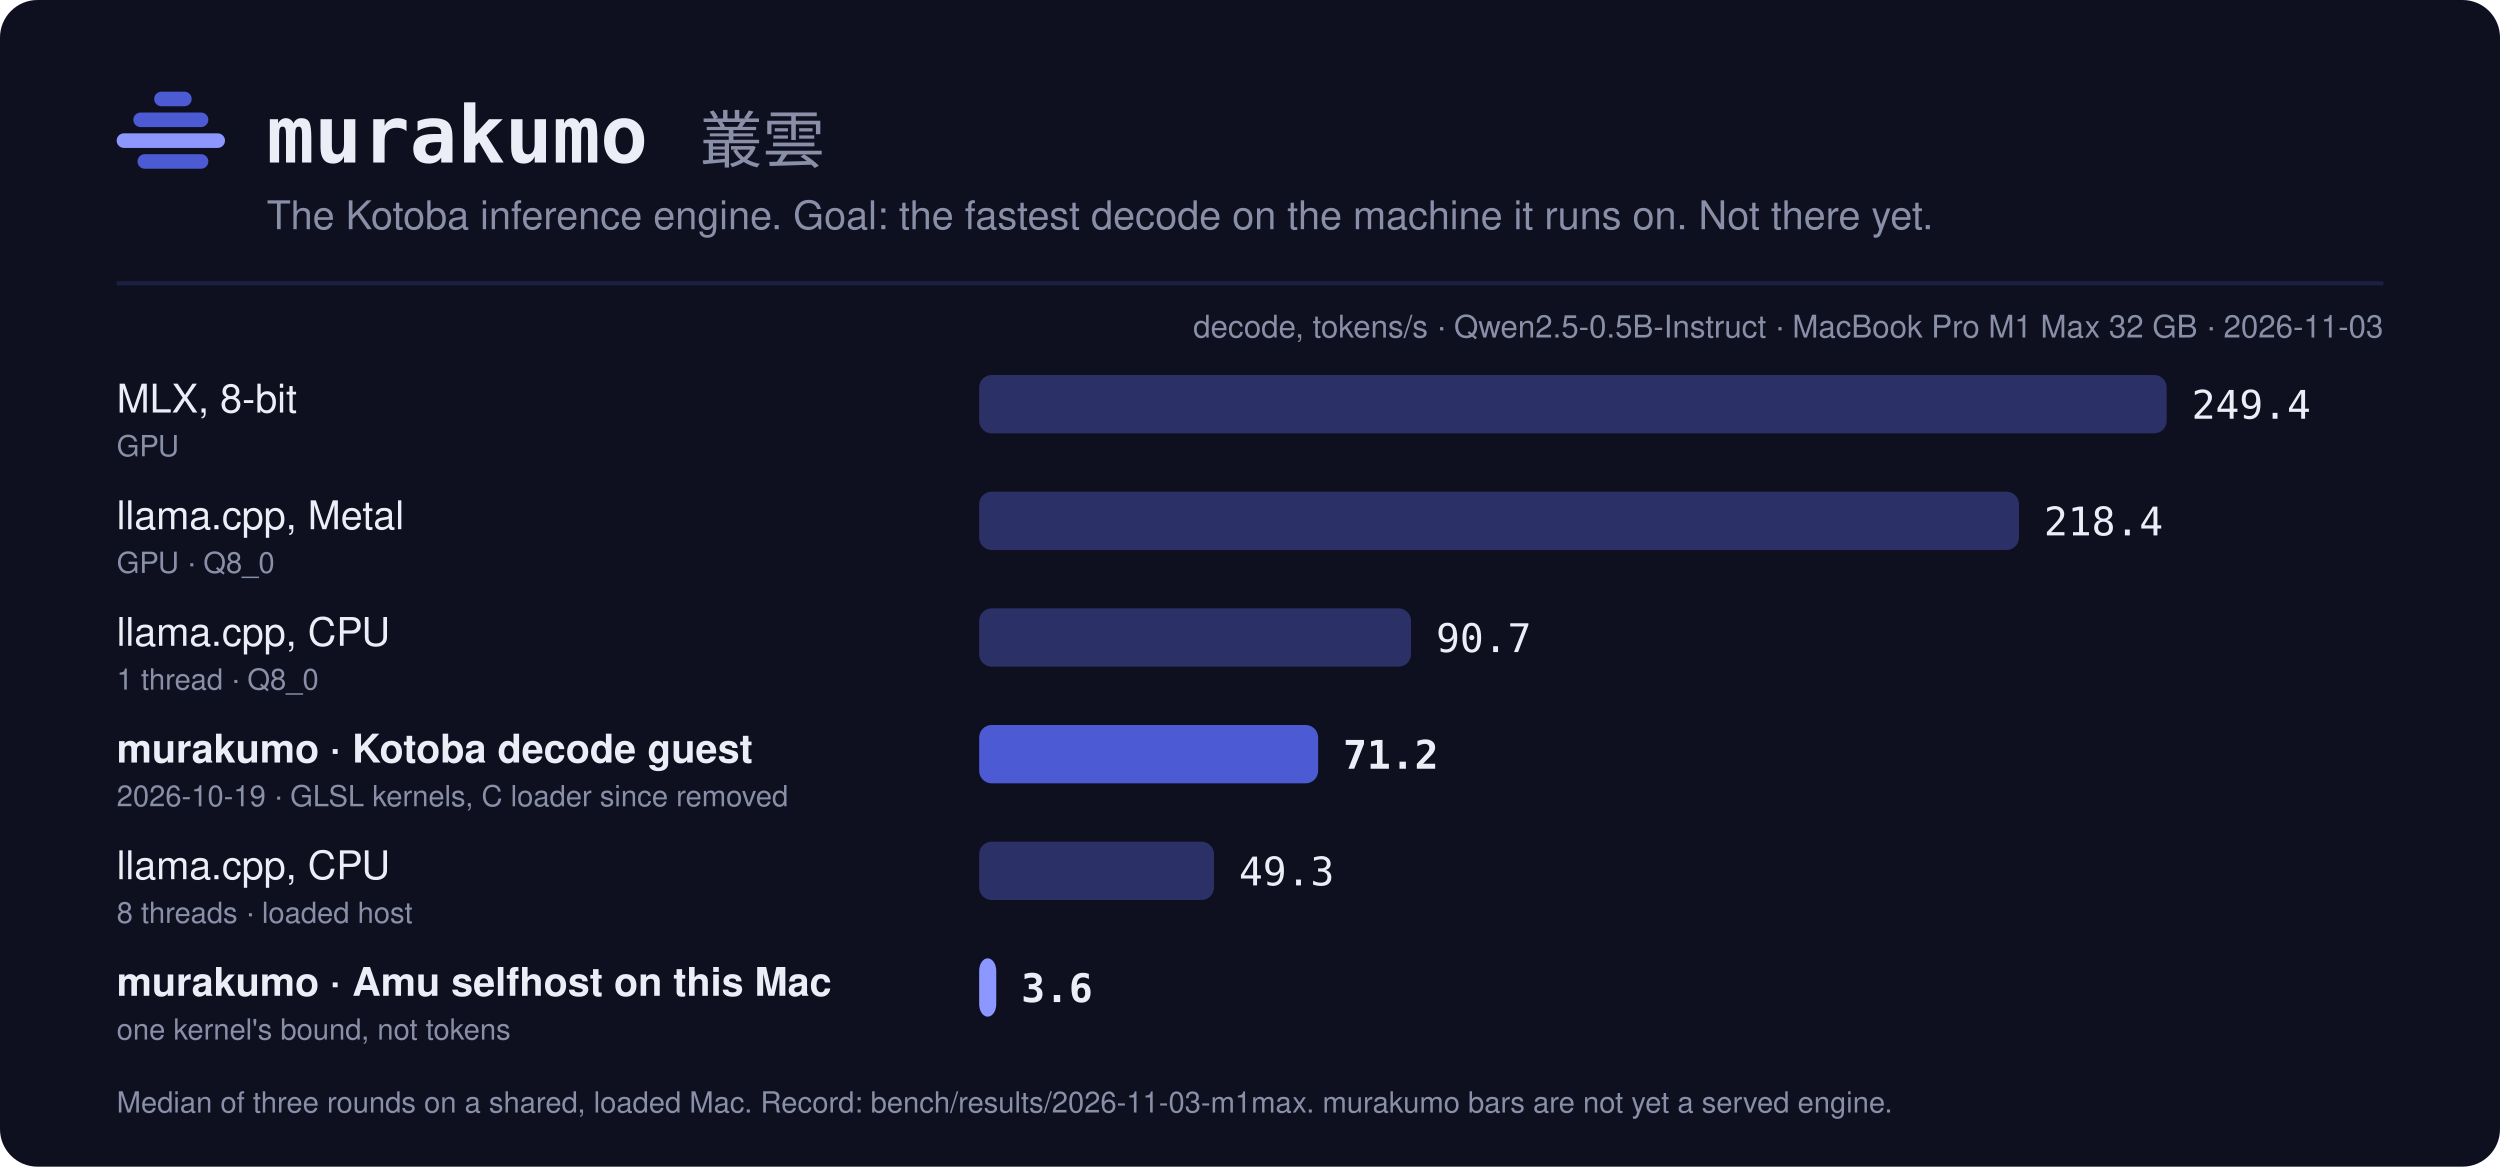
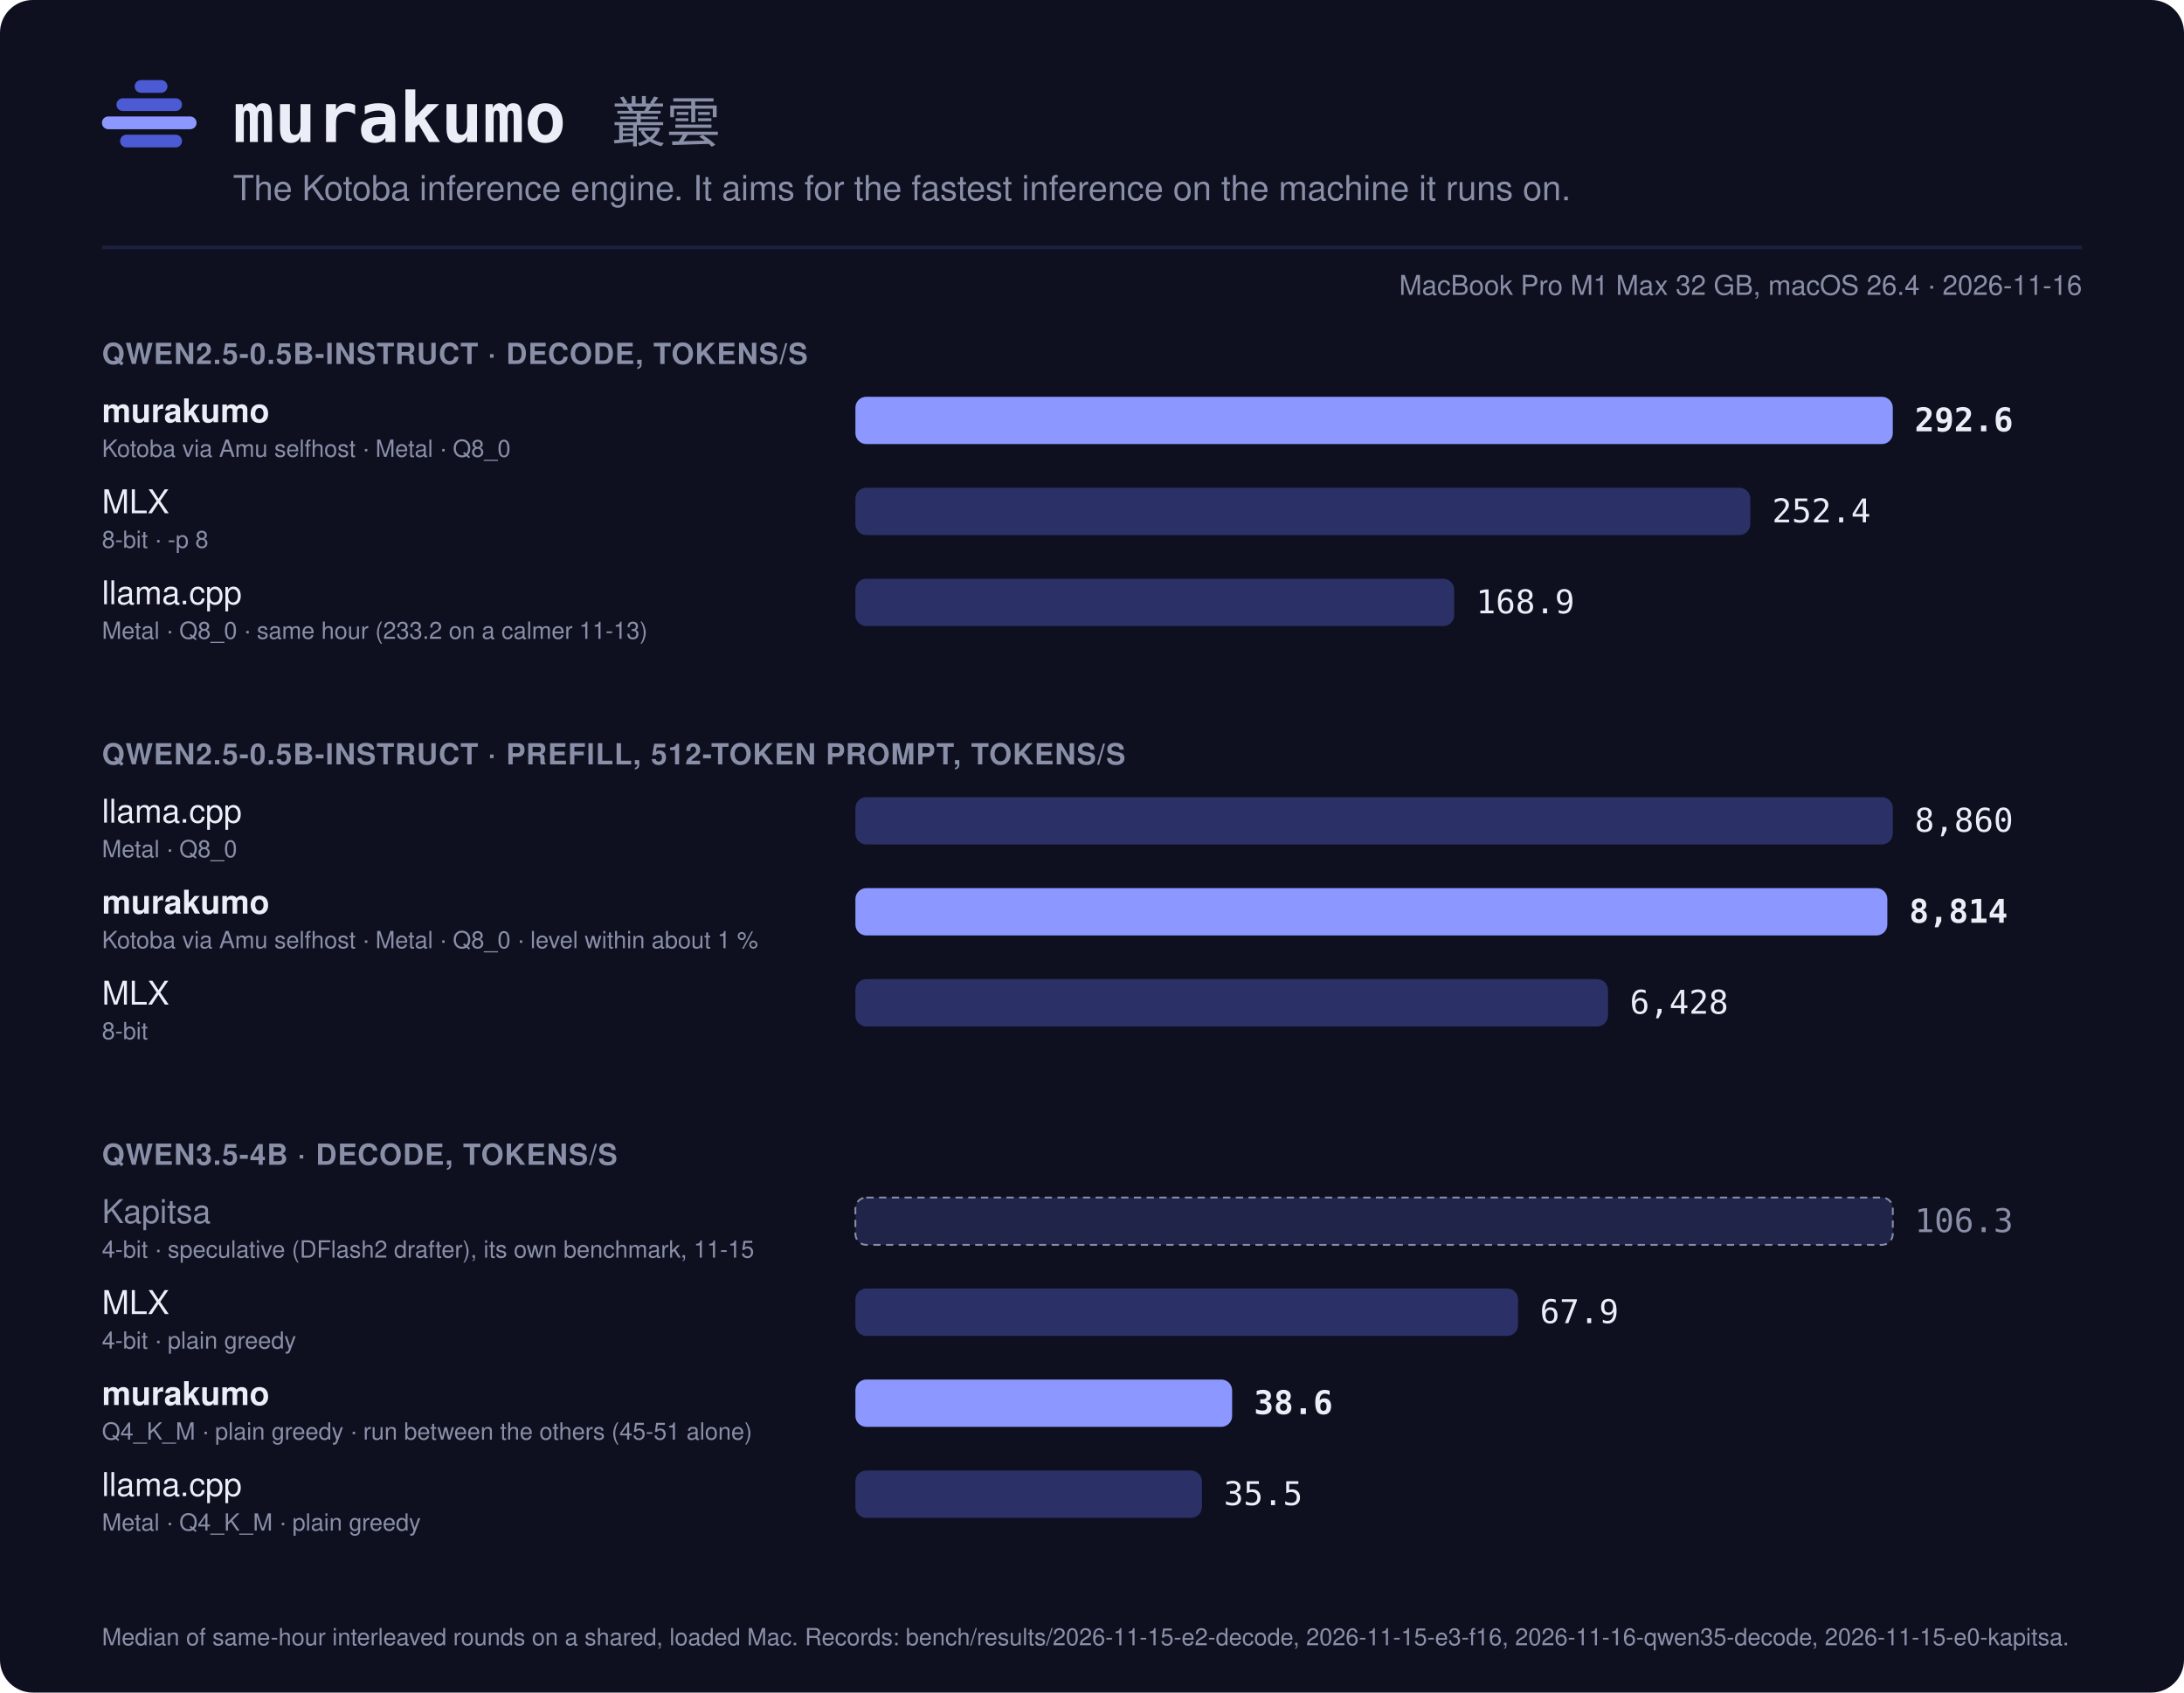
- <svg xmlns="http://www.w3.org/2000/svg" viewBox="0 0 1200 560" width="1200" height="560" role="img" aria-label="murakumo, the Kotoba inference engine. Decode tokens per second on a MacBook Pro M1 Max: MLX, 8-bit (GPU) 249.4; llama.cpp, Metal (GPU · Q8_0) 218.4; llama.cpp, CPU (1 thread · Q8_0) 90.7; murakumo · Kotoba decode guest (2026-10-19 · GLSL kernels, C loader since removed) 71.2; llama.cpp, CPU (8 threads · loaded host) 49.3; murakumo · Amu selfhost on this Mac (one kernel's bound, not tokens) 3.6.">
-   <rect width="1200" height="560" rx="18" fill="#0E1020" />
+ <svg xmlns="http://www.w3.org/2000/svg" viewBox="0 0 1200 930" width="1200" height="930" role="img" aria-label="murakumo, the Kotoba inference engine. MacBook Pro M1 Max 32 GB, macOS 26.4, 2026-11-16. Qwen2.5-0.5B-Instruct · decode, tokens/s: murakumo (Kotoba via Amu selfhost · Metal · Q8_0) 292.6, MLX (8-bit · -p 8) 252.4, llama.cpp (Metal · Q8_0 · same hour (233.2 on a calmer 11-13)) 168.9; Qwen2.5-0.5B-Instruct · prefill, 512-token prompt, tokens/s: llama.cpp (Metal · Q8_0) 8,860, murakumo (Kotoba via Amu selfhost · Metal · Q8_0 · level within about 1 %) 8,814, MLX (8-bit) 6,428; Qwen3.5-4B · decode, tokens/s: Kapitsa (4-bit · speculative (DFlash2 drafter), its own benchmark, 11-15) 106.3, MLX (4-bit · plain greedy) 67.9, murakumo (Q4_K_M · plain greedy · run between the others (45-51 alone)) 38.6, llama.cpp (Metal · Q4_K_M · plain greedy) 35.5.">
+   <rect width="1200" height="930" rx="18" fill="#0E1020" />
  <g transform="translate(56 44) scale(1.0)">
    <rect x="18" y="0" width="18" height="7" rx="3.5" fill="#4C5BD4" />
    <rect x="8" y="10" width="36" height="7" rx="3.5" fill="#4C5BD4" />
    <rect x="0" y="20" width="52" height="7" rx="3.5" fill="#8C98FF" />
    <rect x="10" y="30" width="34" height="7" rx="3.5" fill="#4C5BD4" />
  </g>
  <text x="128" y="78" font-family="ui-monospace, SFMono-Regular, Menlo, monospace" font-size="38" font-weight="700" fill="#ECEEF7">murakumo</text>
  <text x="336" y="78" font-family="Hiragino Sans, Noto Sans JP, sans-serif" font-size="30" fill="#8A8FA8">叢雲</text>
-   <text x="128" y="110" font-family="ui-sans-serif, -apple-system, Helvetica, Arial, sans-serif" font-size="19" fill="#8A8FA8">The Kotoba inference engine. Goal: the fastest decode on the machine it runs on. Not there yet.</text>
+   <text x="128" y="110" font-family="ui-sans-serif, -apple-system, Helvetica, Arial, sans-serif" font-size="19" fill="#8A8FA8">The Kotoba inference engine. It aims for the fastest inference on the machine it runs on.</text>
  <line x1="56" y1="136" x2="1144" y2="136" stroke="#1C2040" stroke-width="2" />
-   <text x="1144" y="162" text-anchor="end" font-family="ui-sans-serif, -apple-system, Helvetica, Arial, sans-serif" font-size="15" fill="#8A8FA8">decode, tokens/s · Qwen2.5-0.5B-Instruct · MacBook Pro M1 Max 32 GB · 2026-11-03</text>
-   <text x="56" y="198" font-family="ui-sans-serif, -apple-system, Helvetica, Arial, sans-serif" font-size="19" font-weight="500" fill="#ECEEF7">MLX, 8-bit</text>
-   <text x="56" y="219" font-family="ui-sans-serif, -apple-system, Helvetica, Arial, sans-serif" font-size="14" fill="#8A8FA8">GPU</text>
-   <rect x="470" y="180" width="570.0" height="28" rx="6" fill="#2B3166" />
-   <text x="1052.0" y="201" font-family="ui-monospace, SFMono-Regular, Menlo, monospace" font-size="19" font-weight="500" fill="#ECEEF7">249.4</text>
-   <text x="56" y="254" font-family="ui-sans-serif, -apple-system, Helvetica, Arial, sans-serif" font-size="19" font-weight="500" fill="#ECEEF7">llama.cpp, Metal</text>
-   <text x="56" y="275" font-family="ui-sans-serif, -apple-system, Helvetica, Arial, sans-serif" font-size="14" fill="#8A8FA8">GPU · Q8_0</text>
-   <rect x="470" y="236" width="499.1" height="28" rx="6" fill="#2B3166" />
-   <text x="981.1" y="257" font-family="ui-monospace, SFMono-Regular, Menlo, monospace" font-size="19" font-weight="500" fill="#ECEEF7">218.4</text>
-   <text x="56" y="310" font-family="ui-sans-serif, -apple-system, Helvetica, Arial, sans-serif" font-size="19" font-weight="500" fill="#ECEEF7">llama.cpp, CPU</text>
-   <text x="56" y="331" font-family="ui-sans-serif, -apple-system, Helvetica, Arial, sans-serif" font-size="14" fill="#8A8FA8">1 thread · Q8_0</text>
-   <rect x="470" y="292" width="207.3" height="28" rx="6" fill="#2B3166" />
-   <text x="689.3" y="313" font-family="ui-monospace, SFMono-Regular, Menlo, monospace" font-size="19" font-weight="500" fill="#ECEEF7">90.7</text>
-   <text x="56" y="366" font-family="ui-sans-serif, -apple-system, Helvetica, Arial, sans-serif" font-size="19" font-weight="700" fill="#ECEEF7">murakumo · Kotoba decode guest</text>
-   <text x="56" y="387" font-family="ui-sans-serif, -apple-system, Helvetica, Arial, sans-serif" font-size="14" fill="#8A8FA8">2026-10-19 · GLSL kernels, C loader since removed</text>
-   <rect x="470" y="348" width="162.7" height="28" rx="6" fill="#4C5BD4" />
-   <text x="644.7" y="369" font-family="ui-monospace, SFMono-Regular, Menlo, monospace" font-size="19" font-weight="700" fill="#ECEEF7">71.2</text>
-   <text x="56" y="422" font-family="ui-sans-serif, -apple-system, Helvetica, Arial, sans-serif" font-size="19" font-weight="500" fill="#ECEEF7">llama.cpp, CPU</text>
-   <text x="56" y="443" font-family="ui-sans-serif, -apple-system, Helvetica, Arial, sans-serif" font-size="14" fill="#8A8FA8">8 threads · loaded host</text>
-   <rect x="470" y="404" width="112.7" height="28" rx="6" fill="#2B3166" />
-   <text x="594.7" y="425" font-family="ui-monospace, SFMono-Regular, Menlo, monospace" font-size="19" font-weight="500" fill="#ECEEF7">49.3</text>
-   <text x="56" y="478" font-family="ui-sans-serif, -apple-system, Helvetica, Arial, sans-serif" font-size="19" font-weight="700" fill="#ECEEF7">murakumo · Amu selfhost on this Mac</text>
-   <text x="56" y="499" font-family="ui-sans-serif, -apple-system, Helvetica, Arial, sans-serif" font-size="14" fill="#8A8FA8">one kernel's bound, not tokens</text>
-   <rect x="470" y="460" width="8.2" height="28" rx="6" fill="#8C98FF" />
-   <text x="490.2" y="481" font-family="ui-monospace, SFMono-Regular, Menlo, monospace" font-size="19" font-weight="700" fill="#ECEEF7">3.6</text>
-   <text x="56" y="534" font-family="ui-sans-serif, -apple-system, Helvetica, Arial, sans-serif" font-size="14" fill="#8A8FA8">Median of three rounds on a shared, loaded Mac. Record: bench/results/2026-11-03-m1max. murakumo bars are not yet a served engine.</text>
+   <text x="1144" y="162" text-anchor="end" font-family="ui-sans-serif, -apple-system, Helvetica, Arial, sans-serif" font-size="15" fill="#8A8FA8">MacBook Pro M1 Max 32 GB, macOS 26.4 · 2026-11-16</text>
+   <text x="56" y="200" font-family="ui-sans-serif, -apple-system, Helvetica, Arial, sans-serif" font-size="16" font-weight="700" letter-spacing="0.5" fill="#8A8FA8">QWEN2.5-0.5B-INSTRUCT · DECODE, TOKENS/S</text>
+   <text x="56" y="232" font-family="ui-sans-serif, -apple-system, Helvetica, Arial, sans-serif" font-size="18" font-weight="700" fill="#ECEEF7">murakumo</text>
+   <text x="56" y="251" font-family="ui-sans-serif, -apple-system, Helvetica, Arial, sans-serif" font-size="13" fill="#8A8FA8">Kotoba via Amu selfhost · Metal · Q8_0</text>
+   <rect x="470" y="218" width="570.0" height="26" rx="6" fill="#8C98FF" />
+   <text x="1052.0" y="237" font-family="ui-monospace, SFMono-Regular, Menlo, monospace" font-size="18" font-weight="700" fill="#ECEEF7">292.6</text>
+   <text x="56" y="282" font-family="ui-sans-serif, -apple-system, Helvetica, Arial, sans-serif" font-size="18" font-weight="500" fill="#ECEEF7">MLX</text>
+   <text x="56" y="301" font-family="ui-sans-serif, -apple-system, Helvetica, Arial, sans-serif" font-size="13" fill="#8A8FA8">8-bit · -p 8</text>
+   <rect x="470" y="268" width="491.7" height="26" rx="6" fill="#2B3166" />
+   <text x="973.7" y="287" font-family="ui-monospace, SFMono-Regular, Menlo, monospace" font-size="18" font-weight="500" fill="#ECEEF7">252.4</text>
+   <text x="56" y="332" font-family="ui-sans-serif, -apple-system, Helvetica, Arial, sans-serif" font-size="18" font-weight="500" fill="#ECEEF7">llama.cpp</text>
+   <text x="56" y="351" font-family="ui-sans-serif, -apple-system, Helvetica, Arial, sans-serif" font-size="13" fill="#8A8FA8">Metal · Q8_0 · same hour (233.2 on a calmer 11-13)</text>
+   <rect x="470" y="318" width="329.0" height="26" rx="6" fill="#2B3166" />
+   <text x="811.0" y="337" font-family="ui-monospace, SFMono-Regular, Menlo, monospace" font-size="18" font-weight="500" fill="#ECEEF7">168.9</text>
+   <text x="56" y="420" font-family="ui-sans-serif, -apple-system, Helvetica, Arial, sans-serif" font-size="16" font-weight="700" letter-spacing="0.5" fill="#8A8FA8">QWEN2.5-0.5B-INSTRUCT · PREFILL, 512-TOKEN PROMPT, TOKENS/S</text>
+   <text x="56" y="452" font-family="ui-sans-serif, -apple-system, Helvetica, Arial, sans-serif" font-size="18" font-weight="500" fill="#ECEEF7">llama.cpp</text>
+   <text x="56" y="471" font-family="ui-sans-serif, -apple-system, Helvetica, Arial, sans-serif" font-size="13" fill="#8A8FA8">Metal · Q8_0</text>
+   <rect x="470" y="438" width="570.0" height="26" rx="6" fill="#2B3166" />
+   <text x="1052.0" y="457" font-family="ui-monospace, SFMono-Regular, Menlo, monospace" font-size="18" font-weight="500" fill="#ECEEF7">8,860</text>
+   <text x="56" y="502" font-family="ui-sans-serif, -apple-system, Helvetica, Arial, sans-serif" font-size="18" font-weight="700" fill="#ECEEF7">murakumo</text>
+   <text x="56" y="521" font-family="ui-sans-serif, -apple-system, Helvetica, Arial, sans-serif" font-size="13" fill="#8A8FA8">Kotoba via Amu selfhost · Metal · Q8_0 · level within about 1 %</text>
+   <rect x="470" y="488" width="567.0" height="26" rx="6" fill="#8C98FF" />
+   <text x="1049.0" y="507" font-family="ui-monospace, SFMono-Regular, Menlo, monospace" font-size="18" font-weight="700" fill="#ECEEF7">8,814</text>
+   <text x="56" y="552" font-family="ui-sans-serif, -apple-system, Helvetica, Arial, sans-serif" font-size="18" font-weight="500" fill="#ECEEF7">MLX</text>
+   <text x="56" y="571" font-family="ui-sans-serif, -apple-system, Helvetica, Arial, sans-serif" font-size="13" fill="#8A8FA8">8-bit</text>
+   <rect x="470" y="538" width="413.5" height="26" rx="6" fill="#2B3166" />
+   <text x="895.5" y="557" font-family="ui-monospace, SFMono-Regular, Menlo, monospace" font-size="18" font-weight="500" fill="#ECEEF7">6,428</text>
+   <text x="56" y="640" font-family="ui-sans-serif, -apple-system, Helvetica, Arial, sans-serif" font-size="16" font-weight="700" letter-spacing="0.5" fill="#8A8FA8">QWEN3.5-4B · DECODE, TOKENS/S</text>
+   <text x="56" y="672" font-family="ui-sans-serif, -apple-system, Helvetica, Arial, sans-serif" font-size="18" font-weight="500" fill="#8A8FA8">Kapitsa</text>
+   <text x="56" y="691" font-family="ui-sans-serif, -apple-system, Helvetica, Arial, sans-serif" font-size="13" fill="#8A8FA8">4-bit · speculative (DFlash2 drafter), its own benchmark, 11-15</text>
+   <rect x="470" y="658" width="570.0" height="26" rx="6" fill="#1F2448" stroke="#8A8FA8" stroke-dasharray="4 3" />
+   <text x="1052.0" y="677" font-family="ui-monospace, SFMono-Regular, Menlo, monospace" font-size="18" font-weight="500" fill="#8A8FA8">106.3</text>
+   <text x="56" y="722" font-family="ui-sans-serif, -apple-system, Helvetica, Arial, sans-serif" font-size="18" font-weight="500" fill="#ECEEF7">MLX</text>
+   <text x="56" y="741" font-family="ui-sans-serif, -apple-system, Helvetica, Arial, sans-serif" font-size="13" fill="#8A8FA8">4-bit · plain greedy</text>
+   <rect x="470" y="708" width="364.1" height="26" rx="6" fill="#2B3166" />
+   <text x="846.1" y="727" font-family="ui-monospace, SFMono-Regular, Menlo, monospace" font-size="18" font-weight="500" fill="#ECEEF7">67.9</text>
+   <text x="56" y="772" font-family="ui-sans-serif, -apple-system, Helvetica, Arial, sans-serif" font-size="18" font-weight="700" fill="#ECEEF7">murakumo</text>
+   <text x="56" y="791" font-family="ui-sans-serif, -apple-system, Helvetica, Arial, sans-serif" font-size="13" fill="#8A8FA8">Q4_K_M · plain greedy · run between the others (45-51 alone)</text>
+   <rect x="470" y="758" width="207.0" height="26" rx="6" fill="#8C98FF" />
+   <text x="689.0" y="777" font-family="ui-monospace, SFMono-Regular, Menlo, monospace" font-size="18" font-weight="700" fill="#ECEEF7">38.6</text>
+   <text x="56" y="822" font-family="ui-sans-serif, -apple-system, Helvetica, Arial, sans-serif" font-size="18" font-weight="500" fill="#ECEEF7">llama.cpp</text>
+   <text x="56" y="841" font-family="ui-sans-serif, -apple-system, Helvetica, Arial, sans-serif" font-size="13" fill="#8A8FA8">Metal · Q4_K_M · plain greedy</text>
+   <rect x="470" y="808" width="190.4" height="26" rx="6" fill="#2B3166" />
+   <text x="672.4" y="827" font-family="ui-monospace, SFMono-Regular, Menlo, monospace" font-size="18" font-weight="500" fill="#ECEEF7">35.5</text>
+   <text x="56" y="904" font-family="ui-sans-serif, -apple-system, Helvetica, Arial, sans-serif" font-size="13" fill="#8A8FA8">Median of same-hour interleaved rounds on a shared, loaded Mac. Records: bench/results/2026-11-15-e2-decode, 2026-11-15-e3-f16, 2026-11-16-qwen35-decode, 2026-11-15-e0-kapitsa.</text>
</svg>
